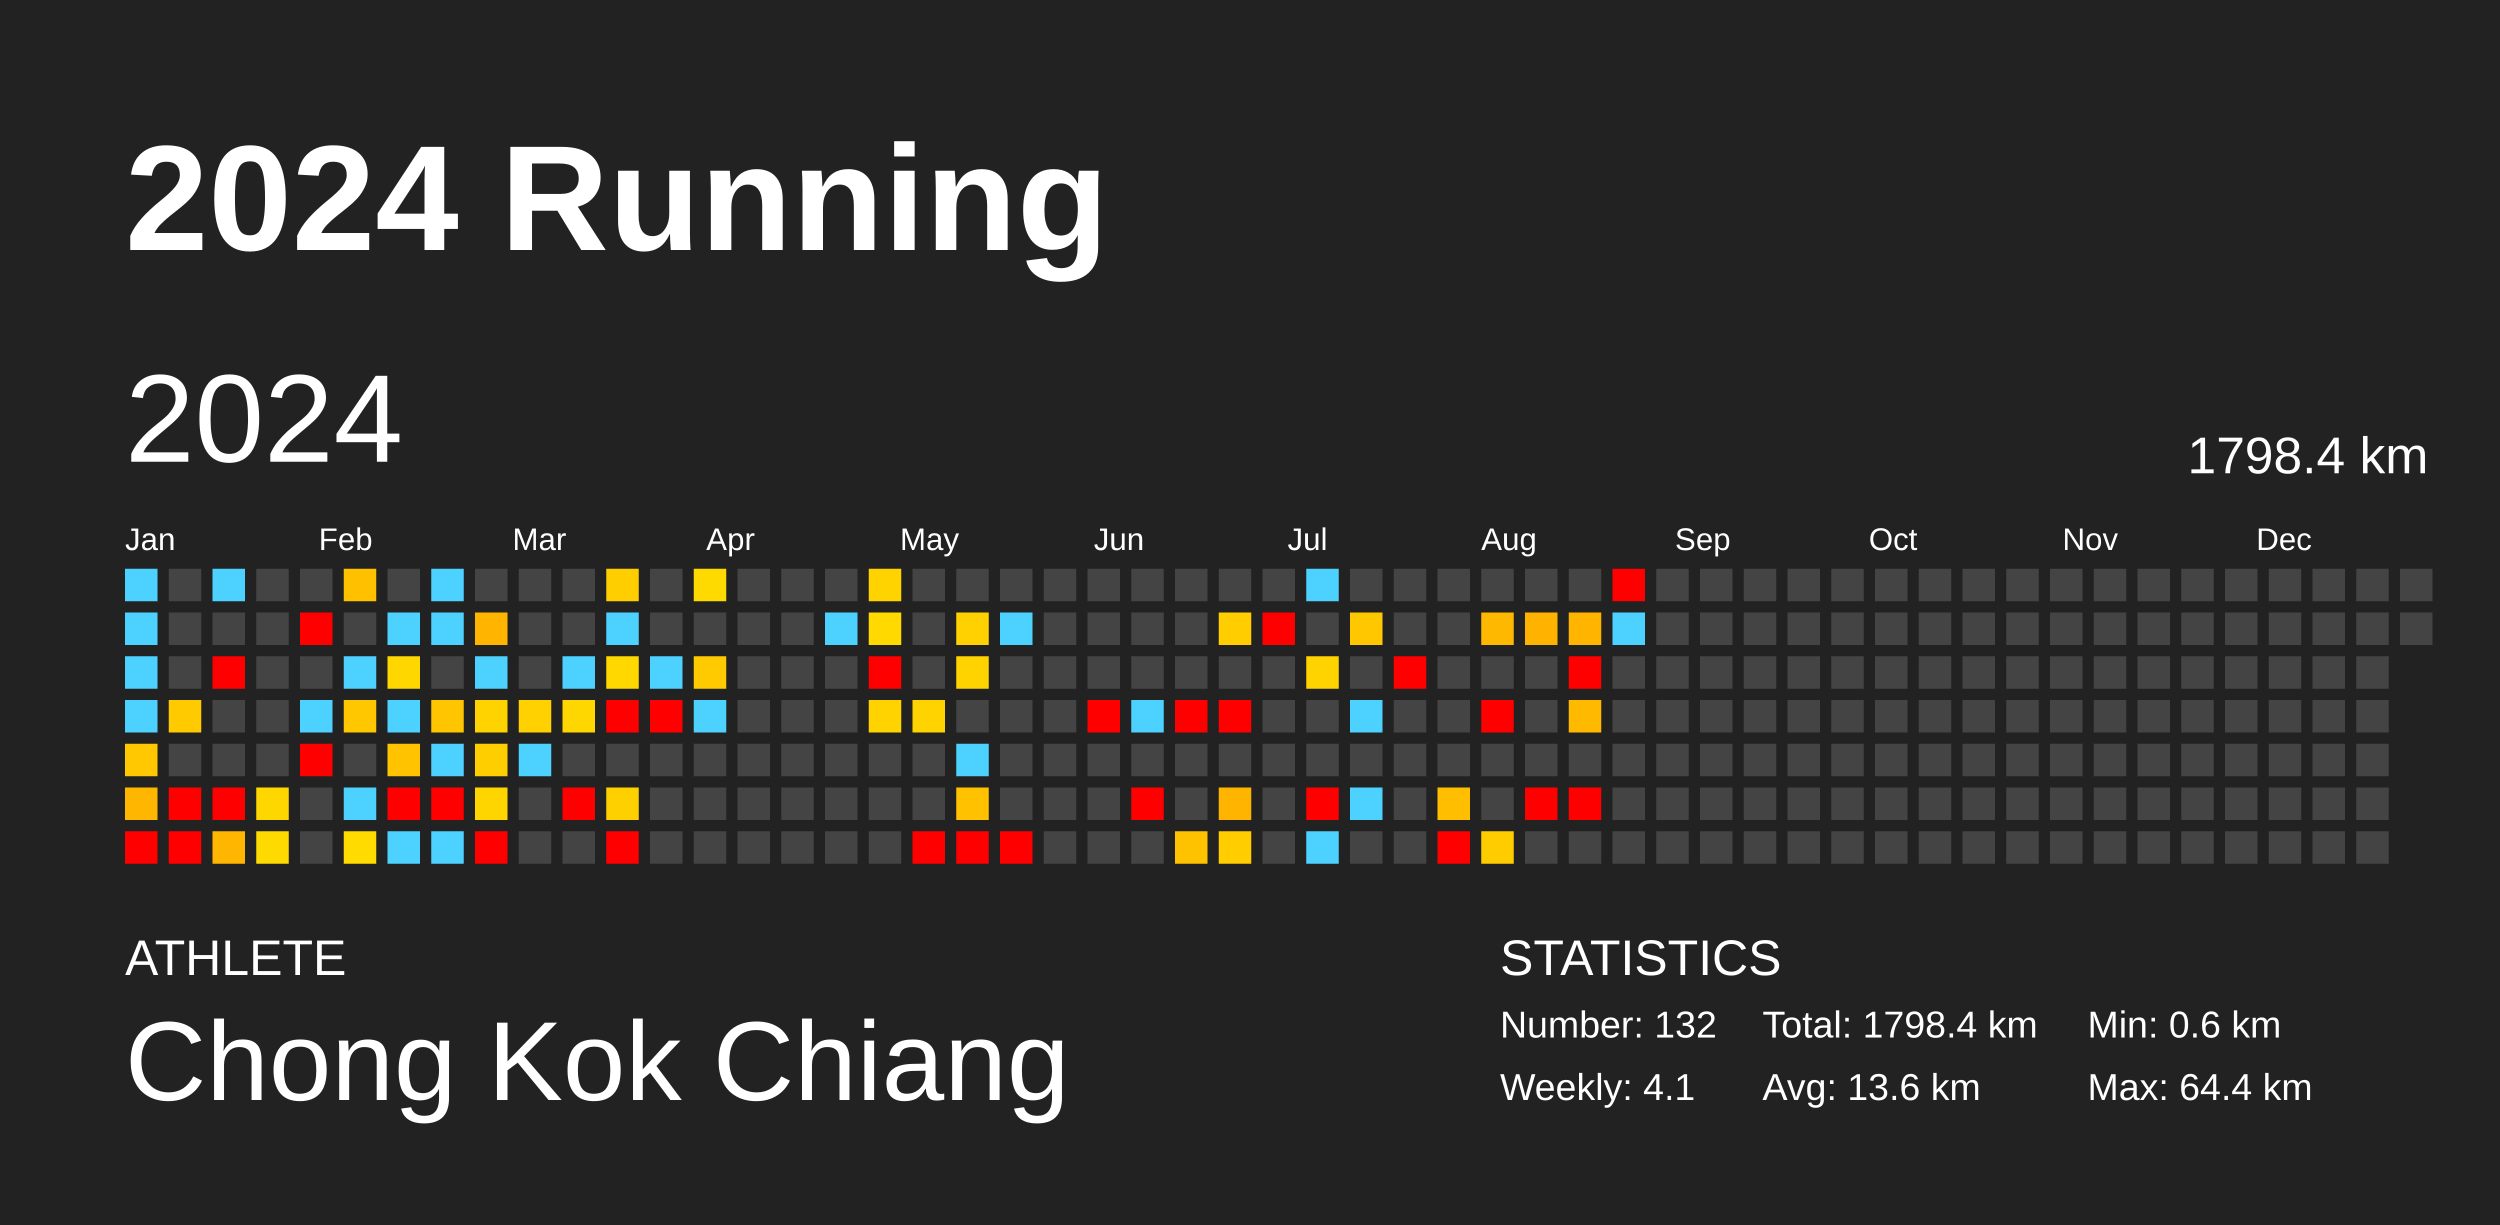
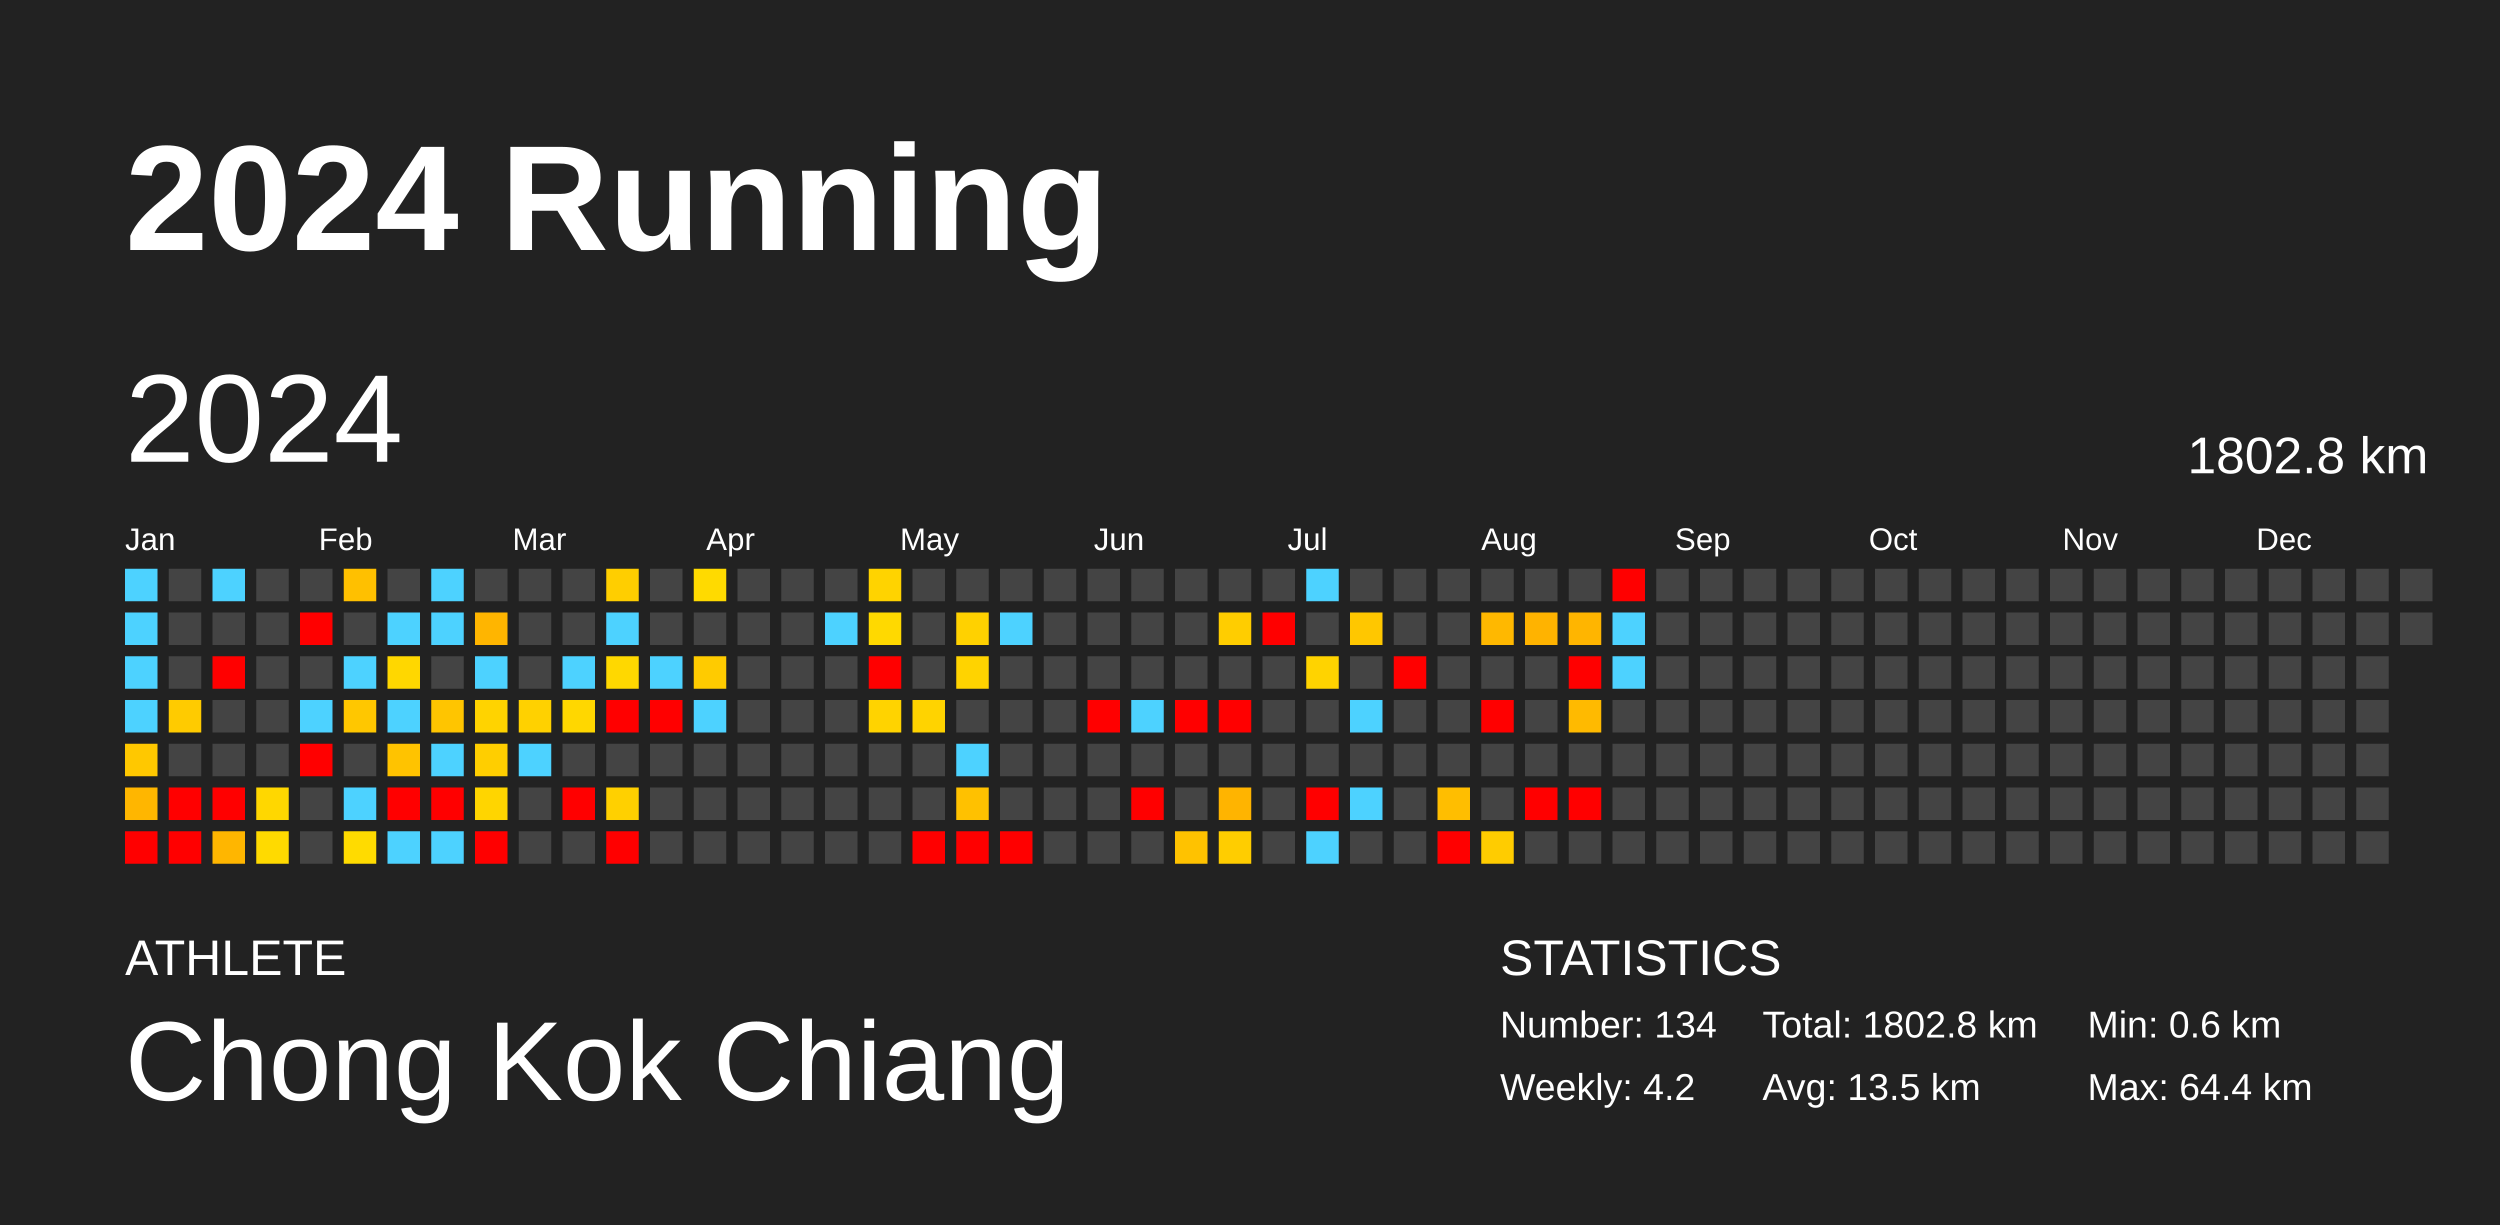
<svg xmlns="http://www.w3.org/2000/svg" baseProfile="full" height="98mm" version="1.1" viewBox="0,0,200,98" width="200mm">
  <defs />
  <rect fill="#222222" height="98" width="200" x="0" y="0" />
  <text fill="#FFFFFF" style="font-size:12px; font-family:Arial; font-weight:bold;" x="10" y="20">2024 Running</text>
  <text fill="#FFFFFF" style="font-size:4px; font-family:Arial" x="10" y="78">ATHLETE</text>
  <text fill="#FFFFFF" style="font-size:9px; font-family:Arial" x="10" y="88">Chong Kok Chiang</text>
  <text fill="#FFFFFF" style="font-size:4px; font-family:Arial" x="120" y="78">STATISTICS</text>
-   <text fill="#FFFFFF" style="font-size:3px; font-family:Arial" x="120" y="83">Number: 132</text>
-   <text fill="#FFFFFF" style="font-size:3px; font-family:Arial" x="120" y="88">Weekly: 4.1</text>
-   <text fill="#FFFFFF" style="font-size:3px; font-family:Arial" x="141" y="83">Total: 1798.4 km</text>
-   <text fill="#FFFFFF" style="font-size:3px; font-family:Arial" x="141" y="88">Avg: 13.6 km</text>
+   <text fill="#FFFFFF" style="font-size:3px; font-family:Arial" x="120" y="83">Number: 134</text>
+   <text fill="#FFFFFF" style="font-size:3px; font-family:Arial" x="120" y="88">Weekly: 4.2</text>
+   <text fill="#FFFFFF" style="font-size:3px; font-family:Arial" x="141" y="83">Total: 1802.8 km</text>
+   <text fill="#FFFFFF" style="font-size:3px; font-family:Arial" x="141" y="88">Avg: 13.5 km</text>
  <text fill="#FFFFFF" style="font-size:3px; font-family:Arial" x="167" y="83">Min: 0.6 km</text>
  <text fill="#FFFFFF" style="font-size:3px; font-family:Arial" x="167" y="88">Max: 64.4 km</text>
  <text dominant-baseline="hanging" fill="#FFFFFF" style="font-size:10.0px; font-family:Arial;" x="10" y="30">2024</text>
-   <text dominant-baseline="hanging" fill="#FFFFFF" style="font-size:4.125px; font-family:Arial;" x="175" y="35">1798.4 km</text>
+   <text dominant-baseline="hanging" fill="#FFFFFF" style="font-size:4.125px; font-family:Arial;" x="175" y="35">1802.8 km</text>
  <text fill="#FFFFFF" style="font-size:2.5px; font-family:Arial" x="10.0" y="44">Jan</text>
  <text fill="#FFFFFF" style="font-size:2.5px; font-family:Arial" x="25.5" y="44">Feb</text>
  <text fill="#FFFFFF" style="font-size:2.5px; font-family:Arial" x="41.0" y="44">Mar</text>
  <text fill="#FFFFFF" style="font-size:2.5px; font-family:Arial" x="56.5" y="44">Apr</text>
  <text fill="#FFFFFF" style="font-size:2.5px; font-family:Arial" x="72.0" y="44">May</text>
  <text fill="#FFFFFF" style="font-size:2.5px; font-family:Arial" x="87.5" y="44">Jun</text>
  <text fill="#FFFFFF" style="font-size:2.5px; font-family:Arial" x="103.0" y="44">Jul</text>
  <text fill="#FFFFFF" style="font-size:2.5px; font-family:Arial" x="118.5" y="44">Aug</text>
  <text fill="#FFFFFF" style="font-size:2.5px; font-family:Arial" x="134.0" y="44">Sep</text>
  <text fill="#FFFFFF" style="font-size:2.5px; font-family:Arial" x="149.5" y="44">Oct</text>
  <text fill="#FFFFFF" style="font-size:2.5px; font-family:Arial" x="165.0" y="44">Nov</text>
  <text fill="#FFFFFF" style="font-size:2.5px; font-family:Arial" x="180.5" y="44">Dec</text>
  <rect fill="#4dd2ff" height="2.6" width="2.6" x="10.0" y="45.5" />
  <rect fill="#4dd2ff" height="2.6" width="2.6" x="10.0" y="49.0" />
  <rect fill="#4dd2ff" height="2.6" width="2.6" x="10.0" y="52.5" />
  <rect fill="#4dd2ff" height="2.6" width="2.6" x="10.0" y="56.0" />
  <rect fill="#ffc800" height="2.6" width="2.6" x="10.0" y="59.5" />
  <rect fill="#ffb600" height="2.6" width="2.6" x="10.0" y="63.0" />
  <rect fill="red" height="2.6" width="2.6" x="10.0" y="66.5" />
  <rect fill="#444444" height="2.6" width="2.6" x="13.5" y="45.5" />
  <rect fill="#444444" height="2.6" width="2.6" x="13.5" y="49.0" />
  <rect fill="#444444" height="2.6" width="2.6" x="13.5" y="52.5" />
  <rect fill="#ffcb00" height="2.6" width="2.6" x="13.5" y="56.0" />
  <rect fill="#444444" height="2.6" width="2.6" x="13.5" y="59.5" />
  <rect fill="red" height="2.6" width="2.6" x="13.5" y="63.0" />
  <rect fill="red" height="2.6" width="2.6" x="13.5" y="66.5" />
  <rect fill="#4dd2ff" height="2.6" width="2.6" x="17.0" y="45.5" />
  <rect fill="#444444" height="2.6" width="2.6" x="17.0" y="49.0" />
  <rect fill="red" height="2.6" width="2.6" x="17.0" y="52.5" />
  <rect fill="#444444" height="2.6" width="2.6" x="17.0" y="56.0" />
  <rect fill="#444444" height="2.6" width="2.6" x="17.0" y="59.5" />
  <rect fill="red" height="2.6" width="2.6" x="17.0" y="63.0" />
  <rect fill="#ffb600" height="2.6" width="2.6" x="17.0" y="66.5" />
  <rect fill="#444444" height="2.6" width="2.6" x="20.5" y="45.5" />
  <rect fill="#444444" height="2.6" width="2.6" x="20.5" y="49.0" />
  <rect fill="#444444" height="2.6" width="2.6" x="20.5" y="52.5" />
  <rect fill="#444444" height="2.6" width="2.6" x="20.5" y="56.0" />
  <rect fill="#444444" height="2.6" width="2.6" x="20.5" y="59.5" />
  <rect fill="#ffd700" height="2.6" width="2.6" x="20.5" y="63.0" />
  <rect fill="#ffda00" height="2.6" width="2.6" x="20.5" y="66.5" />
  <rect fill="#444444" height="2.6" width="2.6" x="24.0" y="45.5" />
  <rect fill="red" height="2.6" width="2.6" x="24.0" y="49.0" />
  <rect fill="#444444" height="2.6" width="2.6" x="24.0" y="52.5" />
  <rect fill="#4dd2ff" height="2.6" width="2.6" x="24.0" y="56.0" />
  <rect fill="red" height="2.6" width="2.6" x="24.0" y="59.5" />
  <rect fill="#444444" height="2.6" width="2.6" x="24.0" y="63.0" />
  <rect fill="#444444" height="2.6" width="2.6" x="24.0" y="66.5" />
  <rect fill="#ffc000" height="2.6" width="2.6" x="27.5" y="45.5" />
  <rect fill="#444444" height="2.6" width="2.6" x="27.5" y="49.0" />
  <rect fill="#4dd2ff" height="2.6" width="2.6" x="27.5" y="52.5" />
  <rect fill="#ffc700" height="2.6" width="2.6" x="27.5" y="56.0" />
  <rect fill="#444444" height="2.6" width="2.6" x="27.5" y="59.5" />
  <rect fill="#4dd2ff" height="2.6" width="2.6" x="27.5" y="63.0" />
  <rect fill="#ffdb00" height="2.6" width="2.6" x="27.5" y="66.5" />
  <rect fill="#444444" height="2.6" width="2.6" x="31.0" y="45.5" />
  <rect fill="#4dd2ff" height="2.6" width="2.6" x="31.0" y="49.0" />
  <rect fill="#ffd700" height="2.6" width="2.6" x="31.0" y="52.5" />
  <rect fill="#4dd2ff" height="2.6" width="2.6" x="31.0" y="56.0" />
  <rect fill="#ffc300" height="2.6" width="2.6" x="31.0" y="59.5" />
  <rect fill="red" height="2.6" width="2.6" x="31.0" y="63.0" />
  <rect fill="#4dd2ff" height="2.6" width="2.6" x="31.0" y="66.5" />
  <rect fill="#4dd2ff" height="2.6" width="2.6" x="34.5" y="45.5" />
  <rect fill="#4dd2ff" height="2.6" width="2.6" x="34.5" y="49.0" />
  <rect fill="#444444" height="2.6" width="2.6" x="34.5" y="52.5" />
  <rect fill="#ffc500" height="2.6" width="2.6" x="34.5" y="56.0" />
  <rect fill="#4dd2ff" height="2.6" width="2.6" x="34.5" y="59.5" />
  <rect fill="red" height="2.6" width="2.6" x="34.5" y="63.0" />
  <rect fill="#4dd2ff" height="2.6" width="2.6" x="34.5" y="66.5" />
  <rect fill="#444444" height="2.6" width="2.6" x="38.0" y="45.5" />
  <rect fill="#ffb500" height="2.6" width="2.6" x="38.0" y="49.0" />
  <rect fill="#4dd2ff" height="2.6" width="2.6" x="38.0" y="52.5" />
  <rect fill="#ffd300" height="2.6" width="2.6" x="38.0" y="56.0" />
  <rect fill="#ffce00" height="2.6" width="2.6" x="38.0" y="59.5" />
  <rect fill="#ffd500" height="2.6" width="2.6" x="38.0" y="63.0" />
  <rect fill="red" height="2.6" width="2.6" x="38.0" y="66.5" />
  <rect fill="#444444" height="2.6" width="2.6" x="41.5" y="45.5" />
  <rect fill="#444444" height="2.6" width="2.6" x="41.5" y="49.0" />
  <rect fill="#444444" height="2.6" width="2.6" x="41.5" y="52.5" />
  <rect fill="#ffd100" height="2.6" width="2.6" x="41.5" y="56.0" />
  <rect fill="#4dd2ff" height="2.6" width="2.6" x="41.5" y="59.5" />
  <rect fill="#444444" height="2.6" width="2.6" x="41.5" y="63.0" />
  <rect fill="#444444" height="2.6" width="2.6" x="41.5" y="66.5" />
  <rect fill="#444444" height="2.6" width="2.6" x="45.0" y="45.5" />
  <rect fill="#444444" height="2.6" width="2.6" x="45.0" y="49.0" />
  <rect fill="#4dd2ff" height="2.6" width="2.6" x="45.0" y="52.5" />
  <rect fill="#ffd700" height="2.6" width="2.6" x="45.0" y="56.0" />
  <rect fill="#444444" height="2.6" width="2.6" x="45.0" y="59.5" />
  <rect fill="red" height="2.6" width="2.6" x="45.0" y="63.0" />
  <rect fill="#444444" height="2.6" width="2.6" x="45.0" y="66.5" />
  <rect fill="#ffce00" height="2.6" width="2.6" x="48.5" y="45.5" />
  <rect fill="#4dd2ff" height="2.6" width="2.6" x="48.5" y="49.0" />
  <rect fill="#ffd800" height="2.6" width="2.6" x="48.5" y="52.5" />
  <rect fill="red" height="2.6" width="2.6" x="48.5" y="56.0" />
  <rect fill="#444444" height="2.6" width="2.6" x="48.5" y="59.5" />
  <rect fill="#ffd000" height="2.6" width="2.6" x="48.5" y="63.0" />
  <rect fill="red" height="2.6" width="2.6" x="48.5" y="66.5" />
  <rect fill="#444444" height="2.6" width="2.6" x="52.0" y="45.5" />
  <rect fill="#444444" height="2.6" width="2.6" x="52.0" y="49.0" />
  <rect fill="#4dd2ff" height="2.6" width="2.6" x="52.0" y="52.5" />
  <rect fill="red" height="2.6" width="2.6" x="52.0" y="56.0" />
  <rect fill="#444444" height="2.6" width="2.6" x="52.0" y="59.5" />
  <rect fill="#444444" height="2.6" width="2.6" x="52.0" y="63.0" />
  <rect fill="#444444" height="2.6" width="2.6" x="52.0" y="66.5" />
  <rect fill="#ffda00" height="2.6" width="2.6" x="55.5" y="45.5" />
  <rect fill="#444444" height="2.6" width="2.6" x="55.5" y="49.0" />
  <rect fill="#ffcb00" height="2.6" width="2.6" x="55.5" y="52.5" />
  <rect fill="#4dd2ff" height="2.6" width="2.6" x="55.5" y="56.0" />
  <rect fill="#444444" height="2.6" width="2.6" x="55.5" y="59.5" />
  <rect fill="#444444" height="2.6" width="2.6" x="55.5" y="63.0" />
  <rect fill="#444444" height="2.6" width="2.6" x="55.5" y="66.5" />
  <rect fill="#444444" height="2.6" width="2.6" x="59.0" y="45.5" />
  <rect fill="#444444" height="2.6" width="2.6" x="59.0" y="49.0" />
  <rect fill="#444444" height="2.6" width="2.6" x="59.0" y="52.5" />
  <rect fill="#444444" height="2.6" width="2.6" x="59.0" y="56.0" />
  <rect fill="#444444" height="2.6" width="2.6" x="59.0" y="59.5" />
  <rect fill="#444444" height="2.6" width="2.6" x="59.0" y="63.0" />
  <rect fill="#444444" height="2.6" width="2.6" x="59.0" y="66.5" />
  <rect fill="#444444" height="2.6" width="2.6" x="62.5" y="45.5" />
  <rect fill="#444444" height="2.6" width="2.6" x="62.5" y="49.0" />
  <rect fill="#444444" height="2.6" width="2.6" x="62.5" y="52.5" />
  <rect fill="#444444" height="2.6" width="2.6" x="62.5" y="56.0" />
  <rect fill="#444444" height="2.6" width="2.6" x="62.5" y="59.5" />
  <rect fill="#444444" height="2.6" width="2.6" x="62.5" y="63.0" />
  <rect fill="#444444" height="2.6" width="2.6" x="62.5" y="66.5" />
  <rect fill="#444444" height="2.6" width="2.6" x="66.0" y="45.5" />
  <rect fill="#4dd2ff" height="2.6" width="2.6" x="66.0" y="49.0" />
  <rect fill="#444444" height="2.6" width="2.6" x="66.0" y="52.5" />
  <rect fill="#444444" height="2.6" width="2.6" x="66.0" y="56.0" />
  <rect fill="#444444" height="2.6" width="2.6" x="66.0" y="59.5" />
  <rect fill="#444444" height="2.6" width="2.6" x="66.0" y="63.0" />
  <rect fill="#444444" height="2.6" width="2.6" x="66.0" y="66.5" />
  <rect fill="#ffd300" height="2.6" width="2.6" x="69.5" y="45.5" />
  <rect fill="#ffd900" height="2.6" width="2.6" x="69.5" y="49.0" />
  <rect fill="red" height="2.6" width="2.6" x="69.5" y="52.5" />
  <rect fill="#ffd300" height="2.6" width="2.6" x="69.5" y="56.0" />
  <rect fill="#444444" height="2.6" width="2.6" x="69.5" y="59.5" />
  <rect fill="#444444" height="2.6" width="2.6" x="69.5" y="63.0" />
  <rect fill="#444444" height="2.6" width="2.6" x="69.5" y="66.5" />
  <rect fill="#444444" height="2.6" width="2.6" x="73.0" y="45.5" />
  <rect fill="#444444" height="2.6" width="2.6" x="73.0" y="49.0" />
  <rect fill="#444444" height="2.6" width="2.6" x="73.0" y="52.5" />
  <rect fill="#ffd300" height="2.6" width="2.6" x="73.0" y="56.0" />
  <rect fill="#444444" height="2.6" width="2.6" x="73.0" y="59.5" />
  <rect fill="#444444" height="2.6" width="2.6" x="73.0" y="63.0" />
  <rect fill="red" height="2.6" width="2.6" x="73.0" y="66.5" />
  <rect fill="#444444" height="2.6" width="2.6" x="76.5" y="45.5" />
  <rect fill="#ffd100" height="2.6" width="2.6" x="76.5" y="49.0" />
  <rect fill="#ffd300" height="2.6" width="2.6" x="76.5" y="52.5" />
  <rect fill="#444444" height="2.6" width="2.6" x="76.5" y="56.0" />
  <rect fill="#4dd2ff" height="2.6" width="2.6" x="76.5" y="59.5" />
  <rect fill="#ffc100" height="2.6" width="2.6" x="76.5" y="63.0" />
  <rect fill="red" height="2.6" width="2.6" x="76.5" y="66.5" />
  <rect fill="#444444" height="2.6" width="2.6" x="80.0" y="45.5" />
  <rect fill="#4dd2ff" height="2.6" width="2.6" x="80.0" y="49.0" />
  <rect fill="#444444" height="2.6" width="2.6" x="80.0" y="52.5" />
  <rect fill="#444444" height="2.6" width="2.6" x="80.0" y="56.0" />
  <rect fill="#444444" height="2.6" width="2.6" x="80.0" y="59.5" />
  <rect fill="#444444" height="2.6" width="2.6" x="80.0" y="63.0" />
  <rect fill="red" height="2.6" width="2.6" x="80.0" y="66.5" />
  <rect fill="#444444" height="2.6" width="2.6" x="83.5" y="45.5" />
  <rect fill="#444444" height="2.6" width="2.6" x="83.5" y="49.0" />
  <rect fill="#444444" height="2.6" width="2.6" x="83.5" y="52.5" />
  <rect fill="#444444" height="2.6" width="2.6" x="83.5" y="56.0" />
  <rect fill="#444444" height="2.6" width="2.6" x="83.5" y="59.5" />
  <rect fill="#444444" height="2.6" width="2.6" x="83.5" y="63.0" />
  <rect fill="#444444" height="2.6" width="2.6" x="83.5" y="66.5" />
  <rect fill="#444444" height="2.6" width="2.6" x="87.0" y="45.5" />
  <rect fill="#444444" height="2.6" width="2.6" x="87.0" y="49.0" />
  <rect fill="#444444" height="2.6" width="2.6" x="87.0" y="52.5" />
  <rect fill="red" height="2.6" width="2.6" x="87.0" y="56.0" />
  <rect fill="#444444" height="2.6" width="2.6" x="87.0" y="59.5" />
  <rect fill="#444444" height="2.6" width="2.6" x="87.0" y="63.0" />
  <rect fill="#444444" height="2.6" width="2.6" x="87.0" y="66.5" />
  <rect fill="#444444" height="2.6" width="2.6" x="90.5" y="45.5" />
  <rect fill="#444444" height="2.6" width="2.6" x="90.5" y="49.0" />
  <rect fill="#444444" height="2.6" width="2.6" x="90.5" y="52.5" />
  <rect fill="#4dd2ff" height="2.6" width="2.6" x="90.5" y="56.0" />
  <rect fill="#444444" height="2.6" width="2.6" x="90.5" y="59.5" />
  <rect fill="red" height="2.6" width="2.6" x="90.5" y="63.0" />
  <rect fill="#444444" height="2.6" width="2.6" x="90.5" y="66.5" />
  <rect fill="#444444" height="2.6" width="2.6" x="94.0" y="45.5" />
  <rect fill="#444444" height="2.6" width="2.6" x="94.0" y="49.0" />
  <rect fill="#444444" height="2.6" width="2.6" x="94.0" y="52.5" />
  <rect fill="red" height="2.6" width="2.6" x="94.0" y="56.0" />
  <rect fill="#444444" height="2.6" width="2.6" x="94.0" y="59.5" />
  <rect fill="#444444" height="2.6" width="2.6" x="94.0" y="63.0" />
  <rect fill="#ffc200" height="2.6" width="2.6" x="94.0" y="66.5" />
  <rect fill="#444444" height="2.6" width="2.6" x="97.5" y="45.5" />
  <rect fill="#ffcd00" height="2.6" width="2.6" x="97.5" y="49.0" />
  <rect fill="#444444" height="2.6" width="2.6" x="97.5" y="52.5" />
  <rect fill="red" height="2.6" width="2.6" x="97.5" y="56.0" />
  <rect fill="#444444" height="2.6" width="2.6" x="97.5" y="59.5" />
  <rect fill="#ffb400" height="2.6" width="2.6" x="97.5" y="63.0" />
  <rect fill="#ffcd00" height="2.6" width="2.6" x="97.5" y="66.5" />
  <rect fill="#444444" height="2.6" width="2.6" x="101.0" y="45.5" />
  <rect fill="red" height="2.6" width="2.6" x="101.0" y="49.0" />
  <rect fill="#444444" height="2.6" width="2.6" x="101.0" y="52.5" />
  <rect fill="#444444" height="2.6" width="2.6" x="101.0" y="56.0" />
  <rect fill="#444444" height="2.6" width="2.6" x="101.0" y="59.5" />
  <rect fill="#444444" height="2.6" width="2.6" x="101.0" y="63.0" />
  <rect fill="#444444" height="2.6" width="2.6" x="101.0" y="66.5" />
  <rect fill="#4dd2ff" height="2.6" width="2.6" x="104.5" y="45.5" />
  <rect fill="#444444" height="2.6" width="2.6" x="104.5" y="49.0" />
  <rect fill="#ffd300" height="2.6" width="2.6" x="104.5" y="52.5" />
  <rect fill="#444444" height="2.6" width="2.6" x="104.5" y="56.0" />
  <rect fill="#444444" height="2.6" width="2.6" x="104.5" y="59.5" />
  <rect fill="red" height="2.6" width="2.6" x="104.5" y="63.0" />
  <rect fill="#4dd2ff" height="2.6" width="2.6" x="104.5" y="66.5" />
  <rect fill="#444444" height="2.6" width="2.6" x="108.0" y="45.5" />
  <rect fill="#ffc700" height="2.6" width="2.6" x="108.0" y="49.0" />
  <rect fill="#444444" height="2.6" width="2.6" x="108.0" y="52.5" />
  <rect fill="#4dd2ff" height="2.6" width="2.6" x="108.0" y="56.0" />
  <rect fill="#444444" height="2.6" width="2.6" x="108.0" y="59.5" />
  <rect fill="#4dd2ff" height="2.6" width="2.6" x="108.0" y="63.0" />
  <rect fill="#444444" height="2.6" width="2.6" x="108.0" y="66.5" />
  <rect fill="#444444" height="2.6" width="2.6" x="111.5" y="45.5" />
  <rect fill="#444444" height="2.6" width="2.6" x="111.5" y="49.0" />
  <rect fill="red" height="2.6" width="2.6" x="111.5" y="52.5" />
  <rect fill="#444444" height="2.6" width="2.6" x="111.5" y="56.0" />
  <rect fill="#444444" height="2.6" width="2.6" x="111.5" y="59.5" />
  <rect fill="#444444" height="2.6" width="2.6" x="111.5" y="63.0" />
  <rect fill="#444444" height="2.6" width="2.6" x="111.5" y="66.5" />
  <rect fill="#444444" height="2.6" width="2.6" x="115.0" y="45.5" />
  <rect fill="#444444" height="2.6" width="2.6" x="115.0" y="49.0" />
  <rect fill="#444444" height="2.6" width="2.6" x="115.0" y="52.5" />
  <rect fill="#444444" height="2.6" width="2.6" x="115.0" y="56.0" />
  <rect fill="#444444" height="2.6" width="2.6" x="115.0" y="59.5" />
  <rect fill="#ffbe00" height="2.6" width="2.6" x="115.0" y="63.0" />
  <rect fill="red" height="2.6" width="2.6" x="115.0" y="66.5" />
  <rect fill="#444444" height="2.6" width="2.6" x="118.5" y="45.5" />
  <rect fill="#ffb800" height="2.6" width="2.6" x="118.5" y="49.0" />
  <rect fill="#444444" height="2.6" width="2.6" x="118.5" y="52.5" />
  <rect fill="red" height="2.6" width="2.6" x="118.5" y="56.0" />
  <rect fill="#444444" height="2.6" width="2.6" x="118.5" y="59.5" />
  <rect fill="#444444" height="2.6" width="2.6" x="118.5" y="63.0" />
  <rect fill="#ffcc00" height="2.6" width="2.6" x="118.5" y="66.5" />
  <rect fill="#444444" height="2.6" width="2.6" x="122.0" y="45.5" />
  <rect fill="#ffb300" height="2.6" width="2.6" x="122.0" y="49.0" />
  <rect fill="#444444" height="2.6" width="2.6" x="122.0" y="52.5" />
  <rect fill="#444444" height="2.6" width="2.6" x="122.0" y="56.0" />
  <rect fill="#444444" height="2.6" width="2.6" x="122.0" y="59.5" />
  <rect fill="red" height="2.6" width="2.6" x="122.0" y="63.0" />
  <rect fill="#444444" height="2.6" width="2.6" x="122.0" y="66.5" />
  <rect fill="#444444" height="2.6" width="2.6" x="125.5" y="45.5" />
  <rect fill="#ffb500" height="2.6" width="2.6" x="125.5" y="49.0" />
  <rect fill="red" height="2.6" width="2.6" x="125.5" y="52.5" />
  <rect fill="#ffba00" height="2.6" width="2.6" x="125.5" y="56.0" />
  <rect fill="#444444" height="2.6" width="2.6" x="125.5" y="59.5" />
  <rect fill="red" height="2.6" width="2.6" x="125.5" y="63.0" />
  <rect fill="#444444" height="2.6" width="2.6" x="125.5" y="66.5" />
  <rect fill="red" height="2.6" width="2.6" x="129.0" y="45.5" />
  <rect fill="#4dd2ff" height="2.6" width="2.6" x="129.0" y="49.0" />
-   <rect fill="#444444" height="2.6" width="2.6" x="129.0" y="52.5" />
+   <rect fill="#4dd2ff" height="2.6" width="2.6" x="129.0" y="52.5" />
  <rect fill="#444444" height="2.6" width="2.6" x="129.0" y="56.0" />
  <rect fill="#444444" height="2.6" width="2.6" x="129.0" y="59.5" />
  <rect fill="#444444" height="2.6" width="2.6" x="129.0" y="63.0" />
  <rect fill="#444444" height="2.6" width="2.6" x="129.0" y="66.5" />
  <rect fill="#444444" height="2.6" width="2.6" x="132.5" y="45.5" />
  <rect fill="#444444" height="2.6" width="2.6" x="132.5" y="49.0" />
  <rect fill="#444444" height="2.6" width="2.6" x="132.5" y="52.5" />
  <rect fill="#444444" height="2.6" width="2.6" x="132.5" y="56.0" />
  <rect fill="#444444" height="2.6" width="2.6" x="132.5" y="59.5" />
  <rect fill="#444444" height="2.6" width="2.6" x="132.5" y="63.0" />
  <rect fill="#444444" height="2.6" width="2.6" x="132.5" y="66.5" />
  <rect fill="#444444" height="2.6" width="2.6" x="136.0" y="45.5" />
  <rect fill="#444444" height="2.6" width="2.6" x="136.0" y="49.0" />
  <rect fill="#444444" height="2.6" width="2.6" x="136.0" y="52.5" />
  <rect fill="#444444" height="2.6" width="2.6" x="136.0" y="56.0" />
  <rect fill="#444444" height="2.6" width="2.6" x="136.0" y="59.5" />
  <rect fill="#444444" height="2.6" width="2.6" x="136.0" y="63.0" />
  <rect fill="#444444" height="2.6" width="2.6" x="136.0" y="66.5" />
  <rect fill="#444444" height="2.6" width="2.6" x="139.5" y="45.5" />
  <rect fill="#444444" height="2.6" width="2.6" x="139.5" y="49.0" />
  <rect fill="#444444" height="2.6" width="2.6" x="139.5" y="52.5" />
  <rect fill="#444444" height="2.6" width="2.6" x="139.5" y="56.0" />
  <rect fill="#444444" height="2.6" width="2.6" x="139.5" y="59.5" />
  <rect fill="#444444" height="2.6" width="2.6" x="139.5" y="63.0" />
  <rect fill="#444444" height="2.6" width="2.6" x="139.5" y="66.5" />
  <rect fill="#444444" height="2.6" width="2.6" x="143.0" y="45.5" />
  <rect fill="#444444" height="2.6" width="2.6" x="143.0" y="49.0" />
  <rect fill="#444444" height="2.6" width="2.6" x="143.0" y="52.5" />
  <rect fill="#444444" height="2.6" width="2.6" x="143.0" y="56.0" />
  <rect fill="#444444" height="2.6" width="2.6" x="143.0" y="59.5" />
  <rect fill="#444444" height="2.6" width="2.6" x="143.0" y="63.0" />
  <rect fill="#444444" height="2.6" width="2.6" x="143.0" y="66.5" />
  <rect fill="#444444" height="2.6" width="2.6" x="146.5" y="45.5" />
  <rect fill="#444444" height="2.6" width="2.6" x="146.5" y="49.0" />
  <rect fill="#444444" height="2.6" width="2.6" x="146.5" y="52.5" />
  <rect fill="#444444" height="2.6" width="2.6" x="146.5" y="56.0" />
  <rect fill="#444444" height="2.6" width="2.6" x="146.5" y="59.5" />
  <rect fill="#444444" height="2.6" width="2.6" x="146.5" y="63.0" />
  <rect fill="#444444" height="2.6" width="2.6" x="146.5" y="66.5" />
  <rect fill="#444444" height="2.6" width="2.6" x="150.0" y="45.5" />
  <rect fill="#444444" height="2.6" width="2.6" x="150.0" y="49.0" />
  <rect fill="#444444" height="2.6" width="2.6" x="150.0" y="52.5" />
  <rect fill="#444444" height="2.6" width="2.6" x="150.0" y="56.0" />
  <rect fill="#444444" height="2.6" width="2.6" x="150.0" y="59.5" />
  <rect fill="#444444" height="2.6" width="2.6" x="150.0" y="63.0" />
  <rect fill="#444444" height="2.6" width="2.6" x="150.0" y="66.5" />
  <rect fill="#444444" height="2.6" width="2.6" x="153.5" y="45.5" />
  <rect fill="#444444" height="2.6" width="2.6" x="153.5" y="49.0" />
  <rect fill="#444444" height="2.6" width="2.6" x="153.5" y="52.5" />
  <rect fill="#444444" height="2.6" width="2.6" x="153.5" y="56.0" />
  <rect fill="#444444" height="2.6" width="2.6" x="153.5" y="59.5" />
  <rect fill="#444444" height="2.6" width="2.6" x="153.5" y="63.0" />
  <rect fill="#444444" height="2.6" width="2.6" x="153.5" y="66.5" />
  <rect fill="#444444" height="2.6" width="2.6" x="157.0" y="45.5" />
  <rect fill="#444444" height="2.6" width="2.6" x="157.0" y="49.0" />
  <rect fill="#444444" height="2.6" width="2.6" x="157.0" y="52.5" />
  <rect fill="#444444" height="2.6" width="2.6" x="157.0" y="56.0" />
  <rect fill="#444444" height="2.6" width="2.6" x="157.0" y="59.5" />
  <rect fill="#444444" height="2.6" width="2.6" x="157.0" y="63.0" />
  <rect fill="#444444" height="2.6" width="2.6" x="157.0" y="66.5" />
  <rect fill="#444444" height="2.6" width="2.6" x="160.5" y="45.5" />
  <rect fill="#444444" height="2.6" width="2.6" x="160.5" y="49.0" />
  <rect fill="#444444" height="2.6" width="2.6" x="160.5" y="52.5" />
  <rect fill="#444444" height="2.6" width="2.6" x="160.5" y="56.0" />
  <rect fill="#444444" height="2.6" width="2.6" x="160.5" y="59.5" />
  <rect fill="#444444" height="2.6" width="2.6" x="160.5" y="63.0" />
  <rect fill="#444444" height="2.6" width="2.6" x="160.5" y="66.5" />
  <rect fill="#444444" height="2.6" width="2.6" x="164.0" y="45.5" />
  <rect fill="#444444" height="2.6" width="2.6" x="164.0" y="49.0" />
  <rect fill="#444444" height="2.6" width="2.6" x="164.0" y="52.5" />
  <rect fill="#444444" height="2.6" width="2.6" x="164.0" y="56.0" />
  <rect fill="#444444" height="2.6" width="2.6" x="164.0" y="59.5" />
  <rect fill="#444444" height="2.6" width="2.6" x="164.0" y="63.0" />
  <rect fill="#444444" height="2.6" width="2.6" x="164.0" y="66.5" />
  <rect fill="#444444" height="2.6" width="2.6" x="167.5" y="45.5" />
  <rect fill="#444444" height="2.6" width="2.6" x="167.5" y="49.0" />
  <rect fill="#444444" height="2.6" width="2.6" x="167.5" y="52.5" />
  <rect fill="#444444" height="2.6" width="2.6" x="167.5" y="56.0" />
  <rect fill="#444444" height="2.6" width="2.6" x="167.5" y="59.5" />
  <rect fill="#444444" height="2.6" width="2.6" x="167.5" y="63.0" />
  <rect fill="#444444" height="2.6" width="2.6" x="167.5" y="66.5" />
  <rect fill="#444444" height="2.6" width="2.6" x="171.0" y="45.5" />
  <rect fill="#444444" height="2.6" width="2.6" x="171.0" y="49.0" />
  <rect fill="#444444" height="2.6" width="2.6" x="171.0" y="52.5" />
  <rect fill="#444444" height="2.6" width="2.6" x="171.0" y="56.0" />
  <rect fill="#444444" height="2.6" width="2.6" x="171.0" y="59.5" />
  <rect fill="#444444" height="2.6" width="2.6" x="171.0" y="63.0" />
  <rect fill="#444444" height="2.6" width="2.6" x="171.0" y="66.5" />
  <rect fill="#444444" height="2.6" width="2.6" x="174.5" y="45.5" />
  <rect fill="#444444" height="2.6" width="2.6" x="174.5" y="49.0" />
  <rect fill="#444444" height="2.6" width="2.6" x="174.5" y="52.5" />
  <rect fill="#444444" height="2.6" width="2.6" x="174.5" y="56.0" />
  <rect fill="#444444" height="2.6" width="2.6" x="174.5" y="59.5" />
  <rect fill="#444444" height="2.6" width="2.6" x="174.5" y="63.0" />
  <rect fill="#444444" height="2.6" width="2.6" x="174.5" y="66.5" />
  <rect fill="#444444" height="2.6" width="2.6" x="178.0" y="45.5" />
  <rect fill="#444444" height="2.6" width="2.6" x="178.0" y="49.0" />
  <rect fill="#444444" height="2.6" width="2.6" x="178.0" y="52.5" />
  <rect fill="#444444" height="2.6" width="2.6" x="178.0" y="56.0" />
  <rect fill="#444444" height="2.6" width="2.6" x="178.0" y="59.5" />
  <rect fill="#444444" height="2.6" width="2.6" x="178.0" y="63.0" />
  <rect fill="#444444" height="2.6" width="2.6" x="178.0" y="66.5" />
  <rect fill="#444444" height="2.6" width="2.6" x="181.5" y="45.5" />
  <rect fill="#444444" height="2.6" width="2.6" x="181.5" y="49.0" />
  <rect fill="#444444" height="2.6" width="2.6" x="181.5" y="52.5" />
  <rect fill="#444444" height="2.6" width="2.6" x="181.5" y="56.0" />
  <rect fill="#444444" height="2.6" width="2.6" x="181.5" y="59.5" />
  <rect fill="#444444" height="2.6" width="2.6" x="181.5" y="63.0" />
  <rect fill="#444444" height="2.6" width="2.6" x="181.5" y="66.5" />
  <rect fill="#444444" height="2.6" width="2.6" x="185.0" y="45.5" />
  <rect fill="#444444" height="2.6" width="2.6" x="185.0" y="49.0" />
  <rect fill="#444444" height="2.6" width="2.6" x="185.0" y="52.5" />
  <rect fill="#444444" height="2.6" width="2.6" x="185.0" y="56.0" />
  <rect fill="#444444" height="2.6" width="2.6" x="185.0" y="59.5" />
  <rect fill="#444444" height="2.6" width="2.6" x="185.0" y="63.0" />
  <rect fill="#444444" height="2.6" width="2.6" x="185.0" y="66.5" />
  <rect fill="#444444" height="2.6" width="2.6" x="188.5" y="45.5" />
  <rect fill="#444444" height="2.6" width="2.6" x="188.5" y="49.0" />
  <rect fill="#444444" height="2.6" width="2.6" x="188.5" y="52.5" />
  <rect fill="#444444" height="2.6" width="2.6" x="188.5" y="56.0" />
  <rect fill="#444444" height="2.6" width="2.6" x="188.5" y="59.5" />
  <rect fill="#444444" height="2.6" width="2.6" x="188.5" y="63.0" />
  <rect fill="#444444" height="2.6" width="2.6" x="188.5" y="66.5" />
  <rect fill="#444444" height="2.6" width="2.6" x="192.0" y="45.5" />
  <rect fill="#444444" height="2.6" width="2.6" x="192.0" y="49.0" />
</svg>
